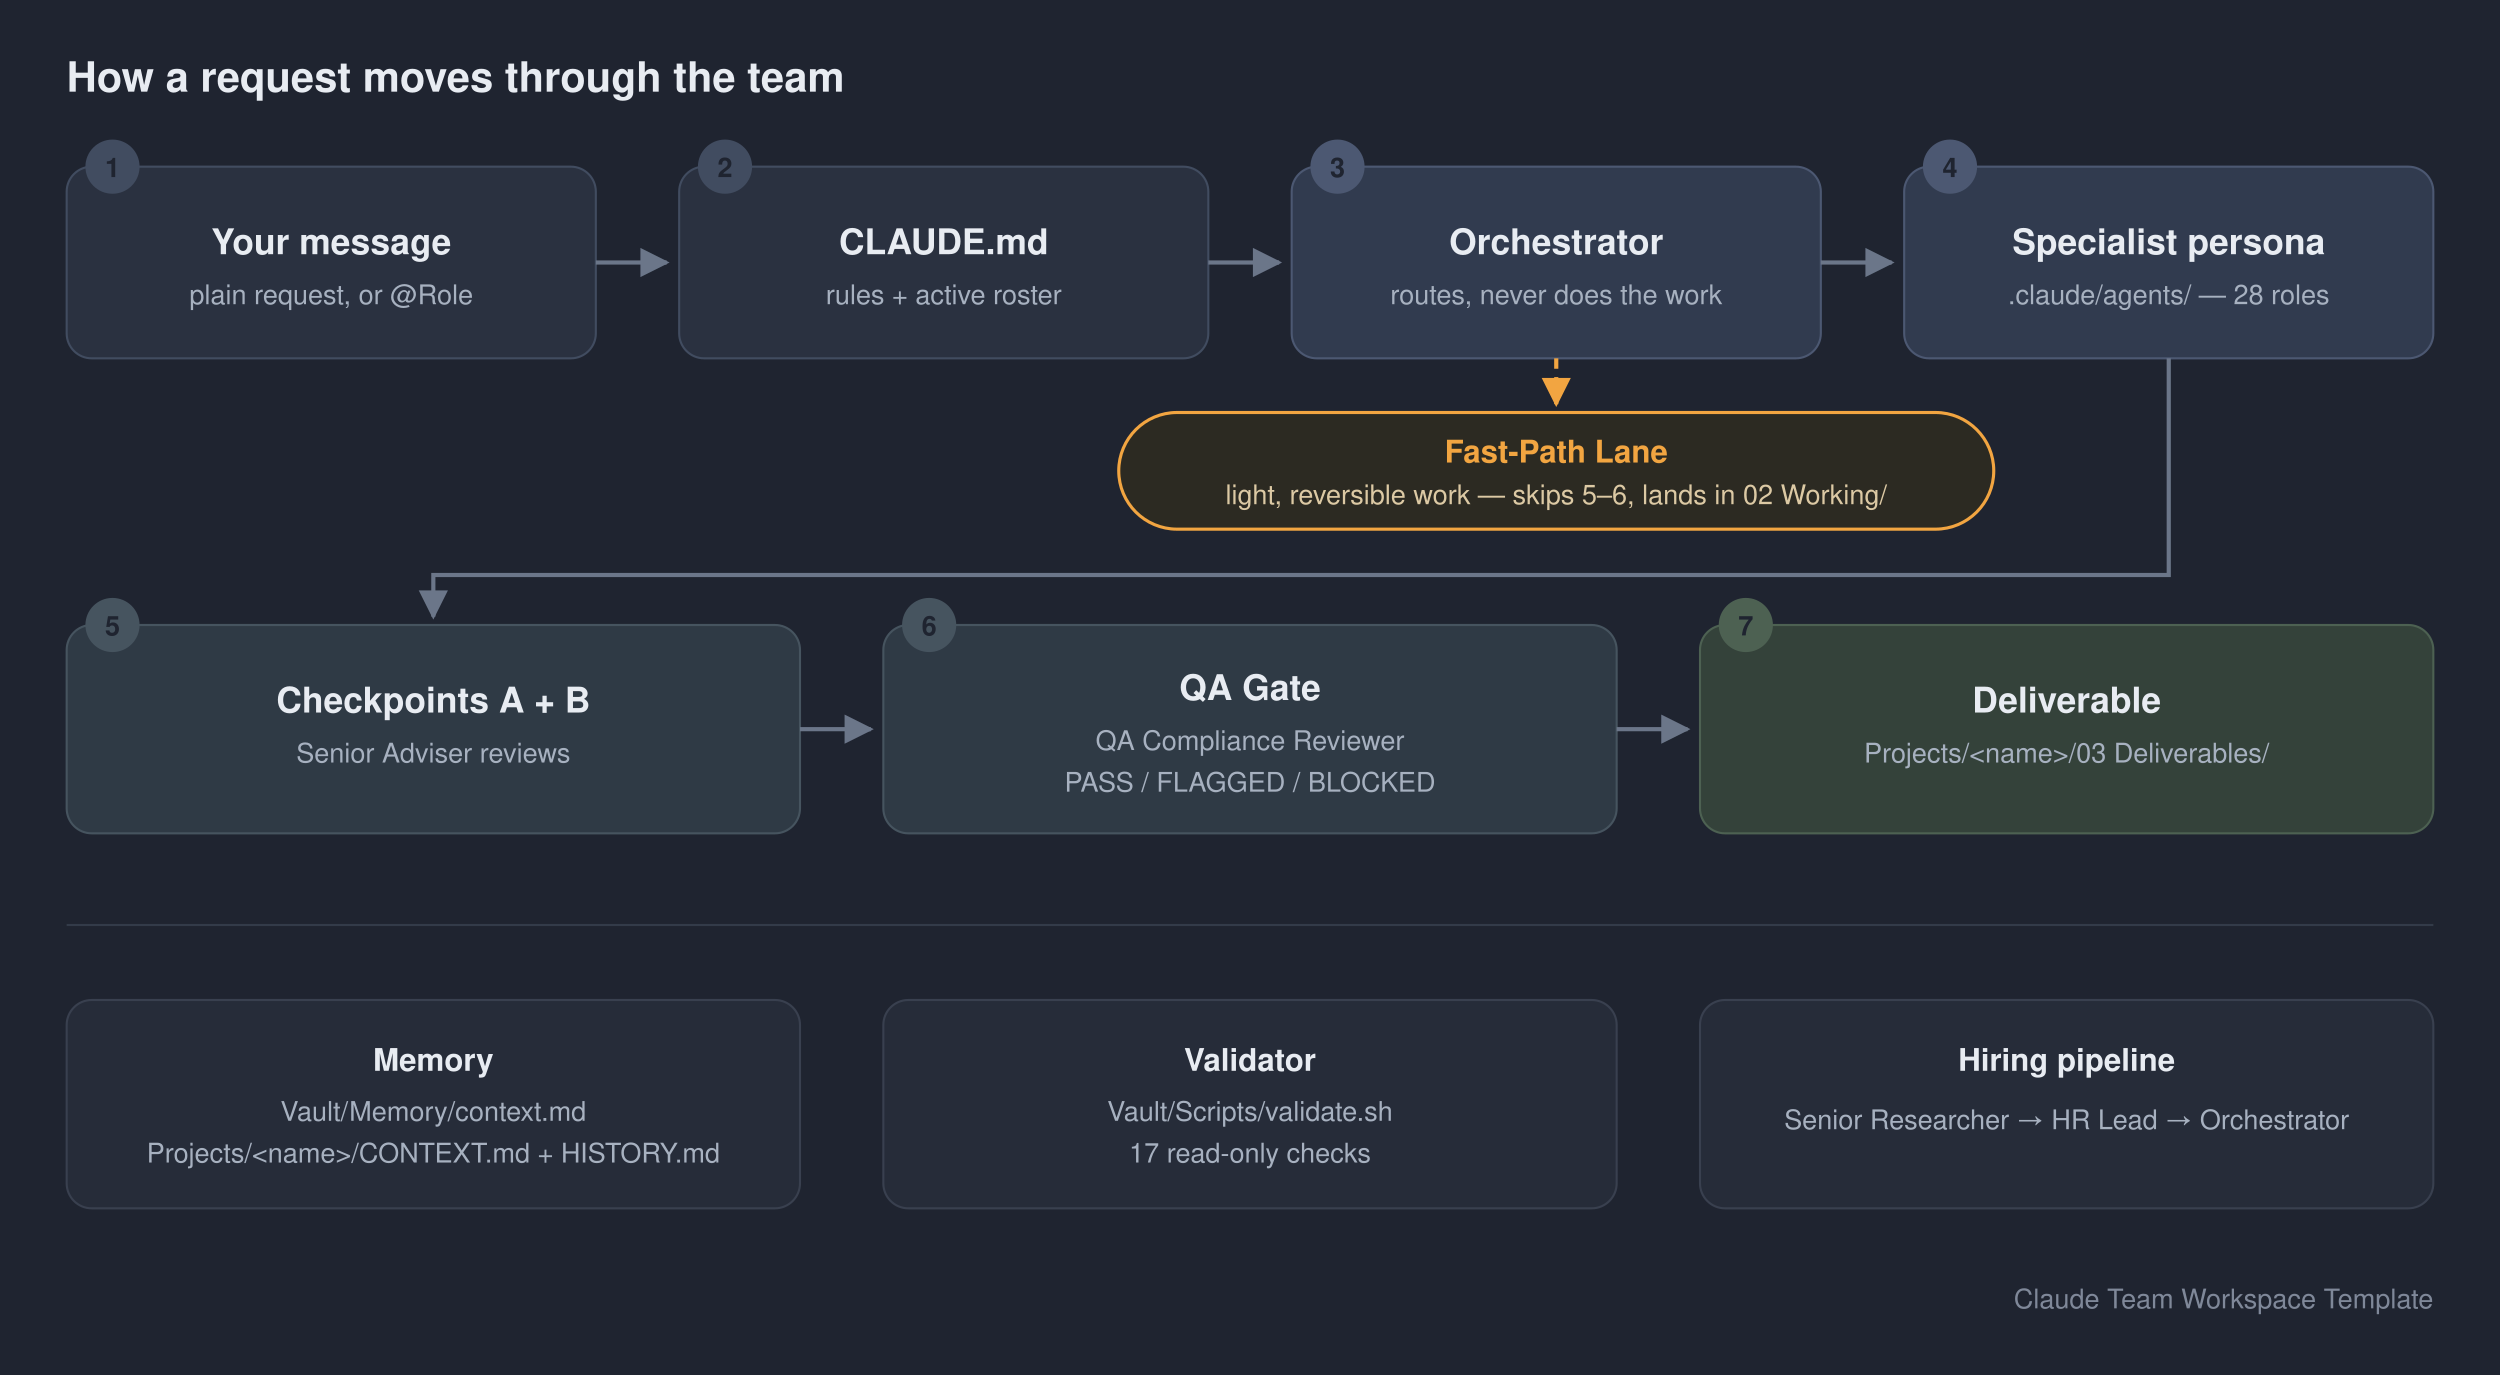
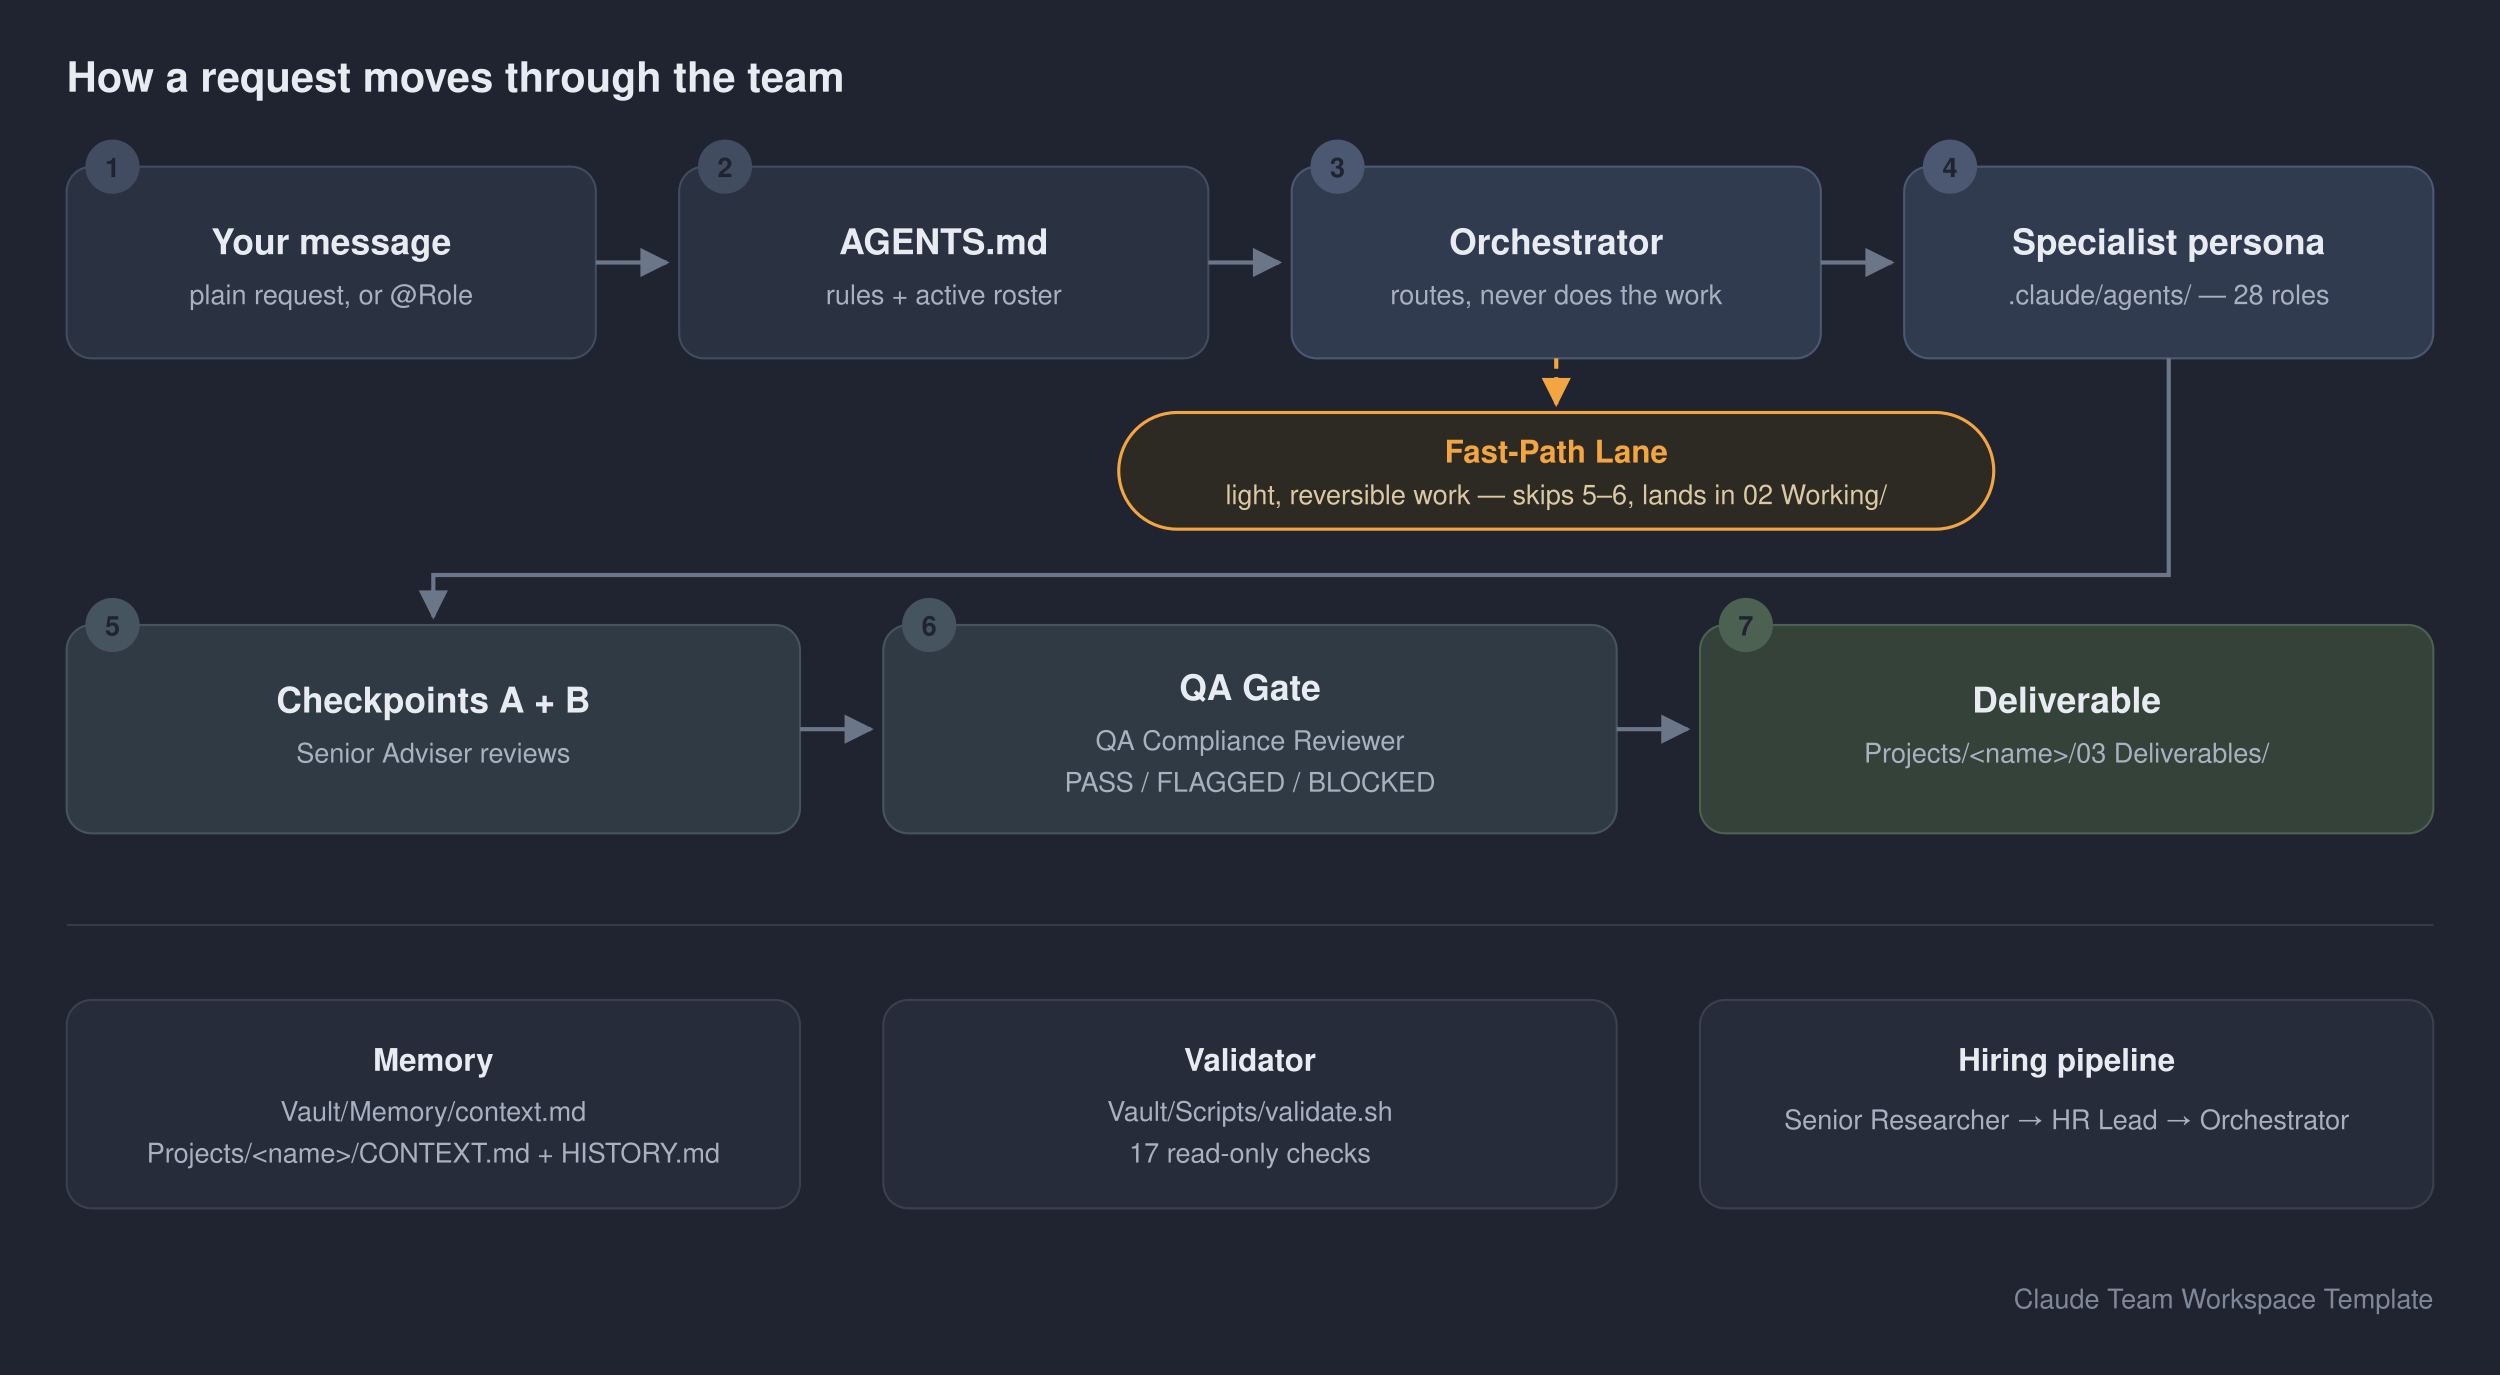
<svg xmlns="http://www.w3.org/2000/svg" width="1200" height="660" viewBox="0 0 1200 660" font-family="-apple-system, 'Segoe UI', Helvetica, Arial, sans-serif">
  <style>
    .h  { font-size: 20px; font-weight: 700; fill: #e8ecf2; }
    .t  { font-size: 17px; font-weight: 700; fill: #e8ecf2; }
    .s  { font-size: 13px; fill: #a7b1c0; }
    .tt { font-size: 15px; font-weight: 700; fill: #e8ecf2; }
    .n  { font-size: 13px; font-weight: 700; fill: #1f2430; }
    .f  { font-size: 13px; fill: #7f8899; }
    .at { font-size: 15px; font-weight: 700; fill: #f2a541; }
    .as { font-size: 13px; fill: #dcc9a4; }
    .arw { stroke: #6b7689; stroke-width: 2; fill: none; }
  </style>
  <defs>
    <marker id="ar" viewBox="0 0 10 10" refX="9" refY="5" markerWidth="7" markerHeight="7" orient="auto">
      <path d="M0 0 L10 5 L0 10 Z" fill="#6b7689" />
    </marker>
    <marker id="ac" viewBox="0 0 10 10" refX="9" refY="5" markerWidth="7" markerHeight="7" orient="auto">
      <path d="M0 0 L10 5 L0 10 Z" fill="#f2a541" />
    </marker>
  </defs>
  <rect x="0" y="0" width="1200" height="660" fill="#1f2430" />
  <text class="h" x="32" y="44">How a request moves through the team</text>
  <rect x="32" y="80" width="254" height="92" rx="12" fill="#2a3140" stroke="#414c60" />
  <text class="t" x="159" y="122" text-anchor="middle">Your message</text>
  <text class="s" x="159" y="146" text-anchor="middle">plain request, or @Role</text>
  <circle cx="54" cy="80" r="13" fill="#414c60" />
  <text class="n" x="54" y="85" text-anchor="middle">1</text>
  <rect x="326" y="80" width="254" height="92" rx="12" fill="#2a3140" stroke="#414c60" />
-   <text class="t" x="453" y="122" text-anchor="middle">CLAUDE.md</text>
+   <text class="t" x="453" y="122" text-anchor="middle">AGENTS.md</text>
  <text class="s" x="453" y="146" text-anchor="middle">rules + active roster</text>
  <circle cx="348" cy="80" r="13" fill="#414c60" />
  <text class="n" x="348" y="85" text-anchor="middle">2</text>
  <rect x="620" y="80" width="254" height="92" rx="12" fill="#313b4f" stroke="#4c5872" />
  <text class="t" x="747" y="122" text-anchor="middle">Orchestrator</text>
  <text class="s" x="747" y="146" text-anchor="middle">routes, never does the work</text>
  <circle cx="642" cy="80" r="13" fill="#4c5872" />
  <text class="n" x="642" y="85" text-anchor="middle">3</text>
  <rect x="914" y="80" width="254" height="92" rx="12" fill="#313b4f" stroke="#4c5872" />
  <text class="t" x="1041" y="122" text-anchor="middle">Specialist persona</text>
  <text class="s" x="1041" y="146" text-anchor="middle">.claude/agents/ — 28 roles</text>
  <circle cx="936" cy="80" r="13" fill="#4c5872" />
  <text class="n" x="936" y="85" text-anchor="middle">4</text>
  <path class="arw" d="M286 126 L320 126" marker-end="url(#ar)" />
  <path class="arw" d="M580 126 L614 126" marker-end="url(#ar)" />
  <path class="arw" d="M874 126 L908 126" marker-end="url(#ar)" />
  <path d="M747 172 L747 194" stroke="#f2a541" stroke-width="2" stroke-dasharray="5 4" fill="none" marker-end="url(#ac)" />
  <rect x="537" y="198" width="420" height="56" rx="28" fill="#2c2a22" stroke="#f2a541" stroke-width="1.5" />
  <text class="at" x="747" y="222" text-anchor="middle">Fast-Path Lane</text>
  <text class="as" x="747" y="242" text-anchor="middle">light, reversible work — skips 5–6, lands in 02 Working/</text>
  <path class="arw" d="M1041 172 L1041 276 L208 276 L208 296" marker-end="url(#ar)" />
  <rect x="32" y="300" width="352" height="100" rx="12" fill="#2f3a45" stroke="#46545f" />
  <text class="t" x="208" y="342" text-anchor="middle">Checkpoints A + B</text>
  <text class="s" x="208" y="366" text-anchor="middle">Senior Adviser reviews</text>
  <circle cx="54" cy="300" r="13" fill="#46545f" />
  <text class="n" x="54" y="305" text-anchor="middle">5</text>
  <rect x="424" y="300" width="352" height="100" rx="12" fill="#2f3a45" stroke="#46545f" />
  <text class="t" x="600" y="336" text-anchor="middle">QA Gate</text>
  <text class="s" x="600" y="360" text-anchor="middle">QA Compliance Reviewer</text>
  <text class="s" x="600" y="380" text-anchor="middle">PASS / FLAGGED / BLOCKED</text>
  <circle cx="446" cy="300" r="13" fill="#46545f" />
  <text class="n" x="446" y="305" text-anchor="middle">6</text>
  <rect x="816" y="300" width="352" height="100" rx="12" fill="#34423a" stroke="#4d6152" />
  <text class="t" x="992" y="342" text-anchor="middle">Deliverable</text>
  <text class="s" x="992" y="366" text-anchor="middle">Projects/&lt;name&gt;/03 Deliverables/</text>
  <circle cx="838" cy="300" r="13" fill="#4d6152" />
  <text class="n" x="838" y="305" text-anchor="middle">7</text>
  <path class="arw" d="M384 350 L418 350" marker-end="url(#ar)" />
  <path class="arw" d="M776 350 L810 350" marker-end="url(#ar)" />
  <line x1="32" y1="444" x2="1168" y2="444" stroke="#333b49" stroke-width="1" />
  <rect x="32" y="480" width="352" height="100" rx="12" fill="#262c39" stroke="#39404f" />
  <text class="tt" x="208" y="514" text-anchor="middle">Memory</text>
  <text class="s" x="208" y="538" text-anchor="middle">Vault/Memory/context.md</text>
  <text class="s" x="208" y="558" text-anchor="middle">Projects/&lt;name&gt;/CONTEXT.md + HISTORY.md</text>
  <rect x="424" y="480" width="352" height="100" rx="12" fill="#262c39" stroke="#39404f" />
  <text class="tt" x="600" y="514" text-anchor="middle">Validator</text>
  <text class="s" x="600" y="538" text-anchor="middle">Vault/Scripts/validate.sh</text>
  <text class="s" x="600" y="558" text-anchor="middle">17 read-only checks</text>
  <rect x="816" y="480" width="352" height="100" rx="12" fill="#262c39" stroke="#39404f" />
  <text class="tt" x="992" y="514" text-anchor="middle">Hiring pipeline</text>
  <text class="s" x="992" y="542" text-anchor="middle">Senior Researcher → HR Lead → Orchestrator</text>
  <text class="f" x="1168" y="628" text-anchor="end">Claude Team Workspace Template</text>
</svg>
